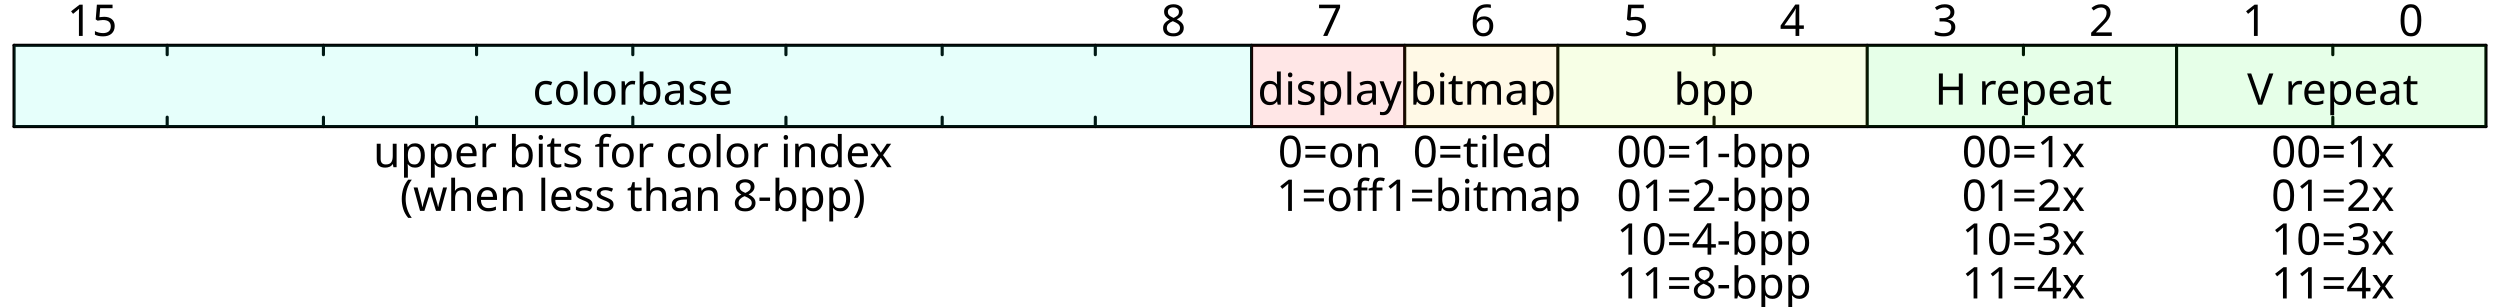
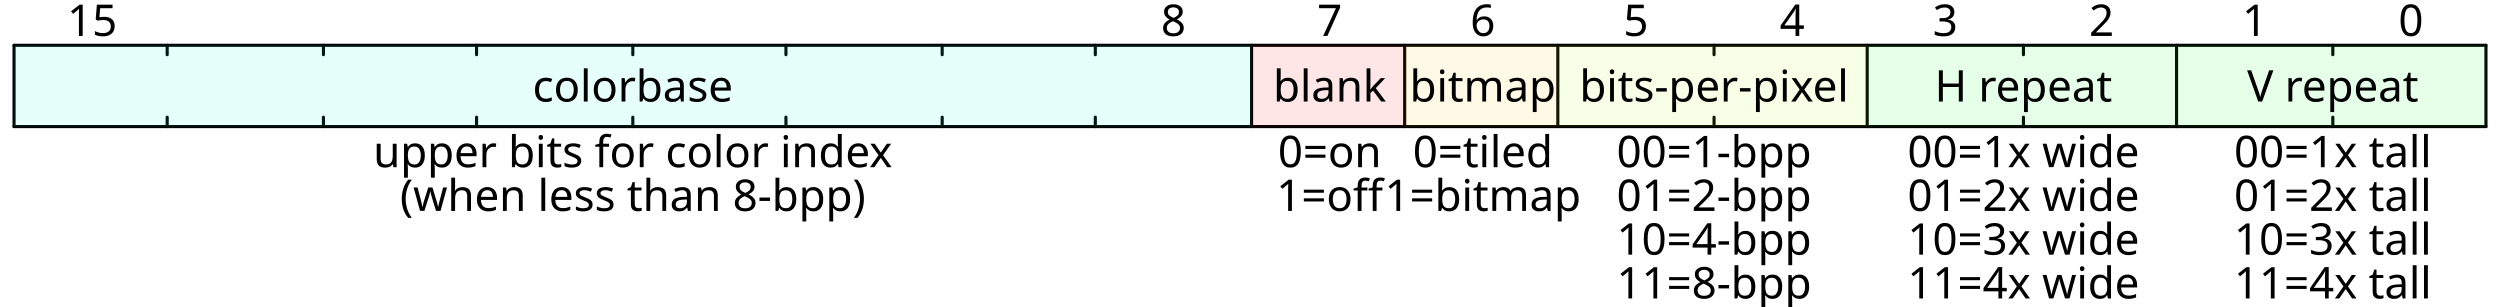
<svg xmlns="http://www.w3.org/2000/svg" width="800" height="98" viewBox="0 0 800 98" class="WaveDrom">
  <g transform="translate(0.5,0.5)" text-anchor="middle" font-size="14" font-family="sans-serif" font-weight="normal">
    <g transform="translate(4,14)">
      <g stroke="black" stroke-width="1" stroke-linecap="round">
        <line x2="791" />
        <line y2="26" />
        <line x2="791" y1="26" y2="26" />
        <line x1="791" x2="791" y2="26" />
        <line x1="742" x2="742" y2="3" />
        <line x1="742" x2="742" y1="26" y2="23" />
        <line x1="692" x2="692" y2="26" />
        <line x1="643" x2="643" y2="3" />
        <line x1="643" x2="643" y1="26" y2="23" />
        <line x1="593" x2="593" y2="26" />
        <line x1="544" x2="544" y2="3" />
        <line x1="544" x2="544" y1="26" y2="23" />
        <line x1="494" x2="494" y2="26" />
        <line x1="445" x2="445" y2="26" />
        <line x1="396" x2="396" y2="26" />
        <line x1="346" x2="346" y2="3" />
        <line x1="346" x2="346" y1="26" y2="23" />
        <line x1="297" x2="297" y2="3" />
        <line x1="297" x2="297" y1="26" y2="23" />
        <line x1="247" x2="247" y2="3" />
        <line x1="247" x2="247" y1="26" y2="23" />
        <line x1="198" x2="198" y2="3" />
        <line x1="198" x2="198" y1="26" y2="23" />
        <line x1="148" x2="148" y2="3" />
        <line x1="148" x2="148" y1="26" y2="23" />
        <line x1="99" x2="99" y2="3" />
        <line x1="99" x2="99" y1="26" y2="23" />
        <line x1="49" x2="49" y2="3" />
        <line x1="49" x2="49" y1="26" y2="23" />
      </g>
      <g>
        <g>
          <rect x="692" width="99" height="26" style="fill-opacity:0.1;fill:hsl(126,100%,50%)" />
          <rect x="593" width="99" height="26" style="fill-opacity:0.1;fill:hsl(126,100%,50%)" />
          <rect x="494" width="99" height="26" style="fill-opacity:0.1;fill:hsl(80,100%,50%)" />
          <rect x="445" width="49" height="26" style="fill-opacity:0.1;fill:hsl(45,100%,50%)" />
          <rect x="396" width="49" height="26" style="fill-opacity:0.1;fill:hsl(0,100%,50%)" />
          <rect width="396" height="26" style="fill-opacity:0.1;fill:hsl(170,100%,50%)" />
        </g>
-         <g transform="translate(25,-9)">
-           <g transform="translate(742)">
-             <text y="6">0</text>
-           </g>
-           <g transform="translate(692)">
-             <text y="6">1</text>
-           </g>
-           <g transform="translate(643)">
-             <text y="6">2</text>
-           </g>
-           <g transform="translate(593)">
-             <text y="6">3</text>
-           </g>
-           <g transform="translate(544)">
-             <text y="6">4</text>
-           </g>
-           <g transform="translate(494)">
-             <text y="6">5</text>
-           </g>
-           <g transform="translate(445)">
-             <text y="6">6</text>
-           </g>
-           <g transform="translate(396)">
-             <text y="6">7</text>
-           </g>
-           <g transform="translate(346)">
-             <text y="6">8</text>
-           </g>
-           <g transform="translate(0)">
-             <text y="6">15</text>
-           </g>
+         <g transform="translate(25,-3)">
+           <text x="742">0</text>
+           <text x="692">1</text>
+           <text x="643">2</text>
+           <text x="593">3</text>
+           <text x="544">4</text>
+           <text x="494">5</text>
+           <text x="445">6</text>
+           <text x="396">7</text>
+           <text x="346">8</text>
+           <text>15</text>
        </g>
-         <g transform="translate(25,13)">
-           <g transform="translate(717)">
-             <text y="6">
-               <tspan>V repeat</tspan>
+         <g transform="translate(25,18)">
+           <text x="717">
+             <tspan>V repeat</tspan>
+           </text>
+           <text x="618">
+             <tspan>H repeat</tspan>
+           </text>
+           <text x="519">
+             <tspan>bits-per-pixel</tspan>
+           </text>
+           <text x="445">
+             <tspan>bitmap</tspan>
+           </text>
+           <text x="396">
+             <tspan>blank</tspan>
+           </text>
+           <text x="173">
+             <tspan>colorbase</tspan>
+           </text>
+         </g>
+         <g transform="translate(25,39)">
+           <g>
+             <text x="717">
+               <tspan>00=1x tall</tspan>
+             </text>
+             <text x="717" y="14">
+               <tspan>01=2x tall</tspan>
+             </text>
+             <text x="717" y="28">
+               <tspan>10=3x tall</tspan>
+             </text>
+             <text x="717" y="42">
+               <tspan>11=4x tall</tspan>
            </text>
          </g>
-           <g transform="translate(618)">
-             <text y="6">
-               <tspan>H repeat</tspan>
+           <g>
+             <text x="618">
+               <tspan>00=1x wide</tspan>
+             </text>
+             <text x="618" y="14">
+               <tspan>01=2x wide</tspan>
+             </text>
+             <text x="618" y="28">
+               <tspan>10=3x wide</tspan>
+             </text>
+             <text x="618" y="42">
+               <tspan>11=4x wide</tspan>
            </text>
          </g>
-           <g transform="translate(519)">
-             <text y="6">
-               <tspan>bpp</tspan>
+           <g>
+             <text x="519">
+               <tspan>00=1-bpp</tspan>
+             </text>
+             <text x="519" y="14">
+               <tspan>01=2-bpp</tspan>
+             </text>
+             <text x="519" y="28">
+               <tspan>10=4-bpp</tspan>
+             </text>
+             <text x="519" y="42">
+               <tspan>11=8-bpp</tspan>
            </text>
          </g>
-           <g transform="translate(445)">
-             <text y="6">
-               <tspan>bitmap</tspan>
+           <g>
+             <text x="445">
+               <tspan>0=tiled</tspan>
+             </text>
+             <text x="445" y="14">
+               <tspan>1=bitmap</tspan>
            </text>
          </g>
-           <g transform="translate(396)">
-             <text y="6">
-               <tspan>display</tspan>
+           <g>
+             <text x="396">
+               <tspan>0=on</tspan>
+             </text>
+             <text x="396" y="14">
+               <tspan>1=off</tspan>
            </text>
          </g>
-           <g transform="translate(173)">
-             <text y="6">
-               <tspan>colorbase</tspan>
+           <g>
+             <text x="173">
+               <tspan>upper bits for color index</tspan>
            </text>
-           </g>
-         </g>
-         <g transform="translate(25,33)">
-           <g>
-             <g transform="translate(717)">
-               <text y="6">
-                 <tspan>00=1x</tspan>
-               </text>
-             </g>
-             <g transform="translate(717,14)">
-               <text y="6">
-                 <tspan>01=2x</tspan>
-               </text>
-             </g>
-             <g transform="translate(717,28)">
-               <text y="6">
-                 <tspan>10=3x</tspan>
-               </text>
-             </g>
-             <g transform="translate(717,42)">
-               <text y="6">
-                 <tspan>11=4x</tspan>
-               </text>
-             </g>
-           </g>
-           <g>
-             <g transform="translate(618)">
-               <text y="6">
-                 <tspan>00=1x</tspan>
-               </text>
-             </g>
-             <g transform="translate(618,14)">
-               <text y="6">
-                 <tspan>01=2x</tspan>
-               </text>
-             </g>
-             <g transform="translate(618,28)">
-               <text y="6">
-                 <tspan>10=3x</tspan>
-               </text>
-             </g>
-             <g transform="translate(618,42)">
-               <text y="6">
-                 <tspan>11=4x</tspan>
-               </text>
-             </g>
-           </g>
-           <g>
-             <g transform="translate(519)">
-               <text y="6">
-                 <tspan>00=1-bpp</tspan>
-               </text>
-             </g>
-             <g transform="translate(519,14)">
-               <text y="6">
-                 <tspan>01=2-bpp</tspan>
-               </text>
-             </g>
-             <g transform="translate(519,28)">
-               <text y="6">
-                 <tspan>10=4-bpp</tspan>
-               </text>
-             </g>
-             <g transform="translate(519,42)">
-               <text y="6">
-                 <tspan>11=8-bpp</tspan>
-               </text>
-             </g>
-           </g>
-           <g>
-             <g transform="translate(445)">
-               <text y="6">
-                 <tspan>0=tiled</tspan>
-               </text>
-             </g>
-             <g transform="translate(445,14)">
-               <text y="6">
-                 <tspan>1=bitmap</tspan>
-               </text>
-             </g>
-           </g>
-           <g>
-             <g transform="translate(396)">
-               <text y="6">
-                 <tspan>0=on</tspan>
-               </text>
-             </g>
-             <g transform="translate(396,14)">
-               <text y="6">
-                 <tspan>1=off</tspan>
-               </text>
-             </g>
-           </g>
-           <g>
-             <g transform="translate(173)">
-               <text y="6">
-                 <tspan>upper bits for color index</tspan>
-               </text>
-             </g>
-             <g transform="translate(173,14)">
-               <text y="6">
-                 <tspan>(when less than 8-bpp)</tspan>
-               </text>
-             </g>
+             <text x="173" y="14">
+               <tspan>(when less than 8-bpp)</tspan>
+             </text>
          </g>
        </g>
      </g>
    </g>
  </g>
</svg>
